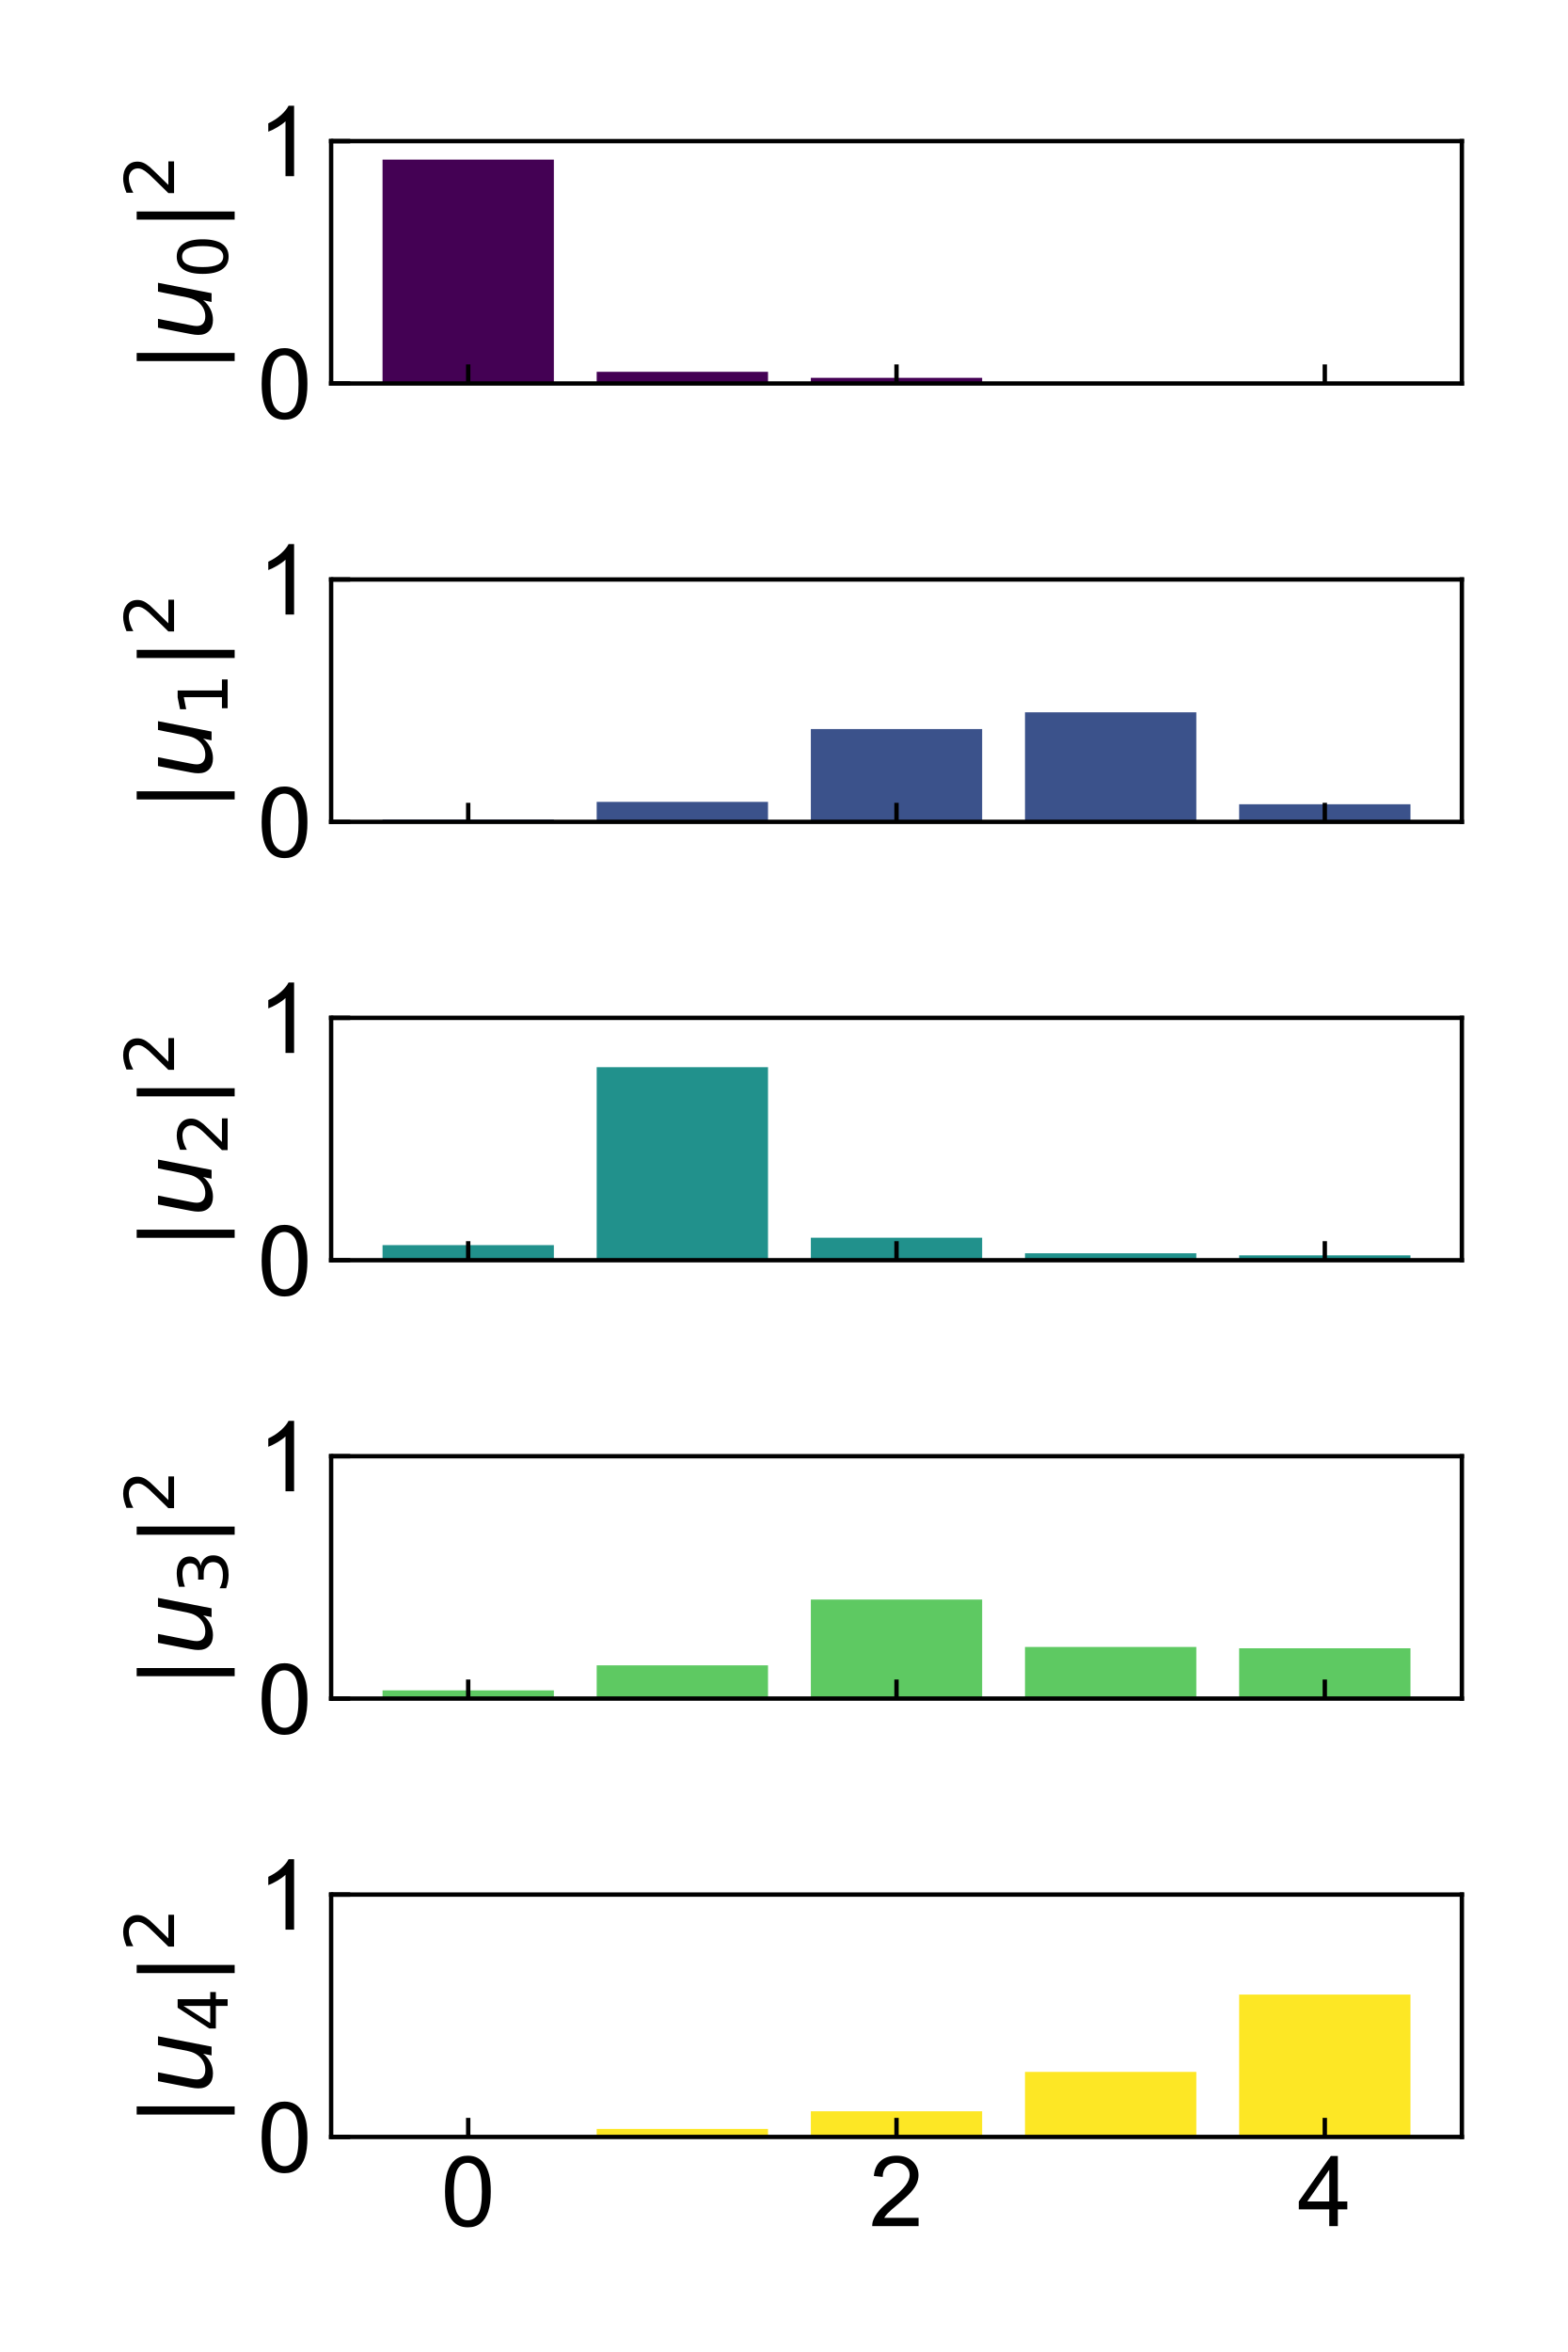
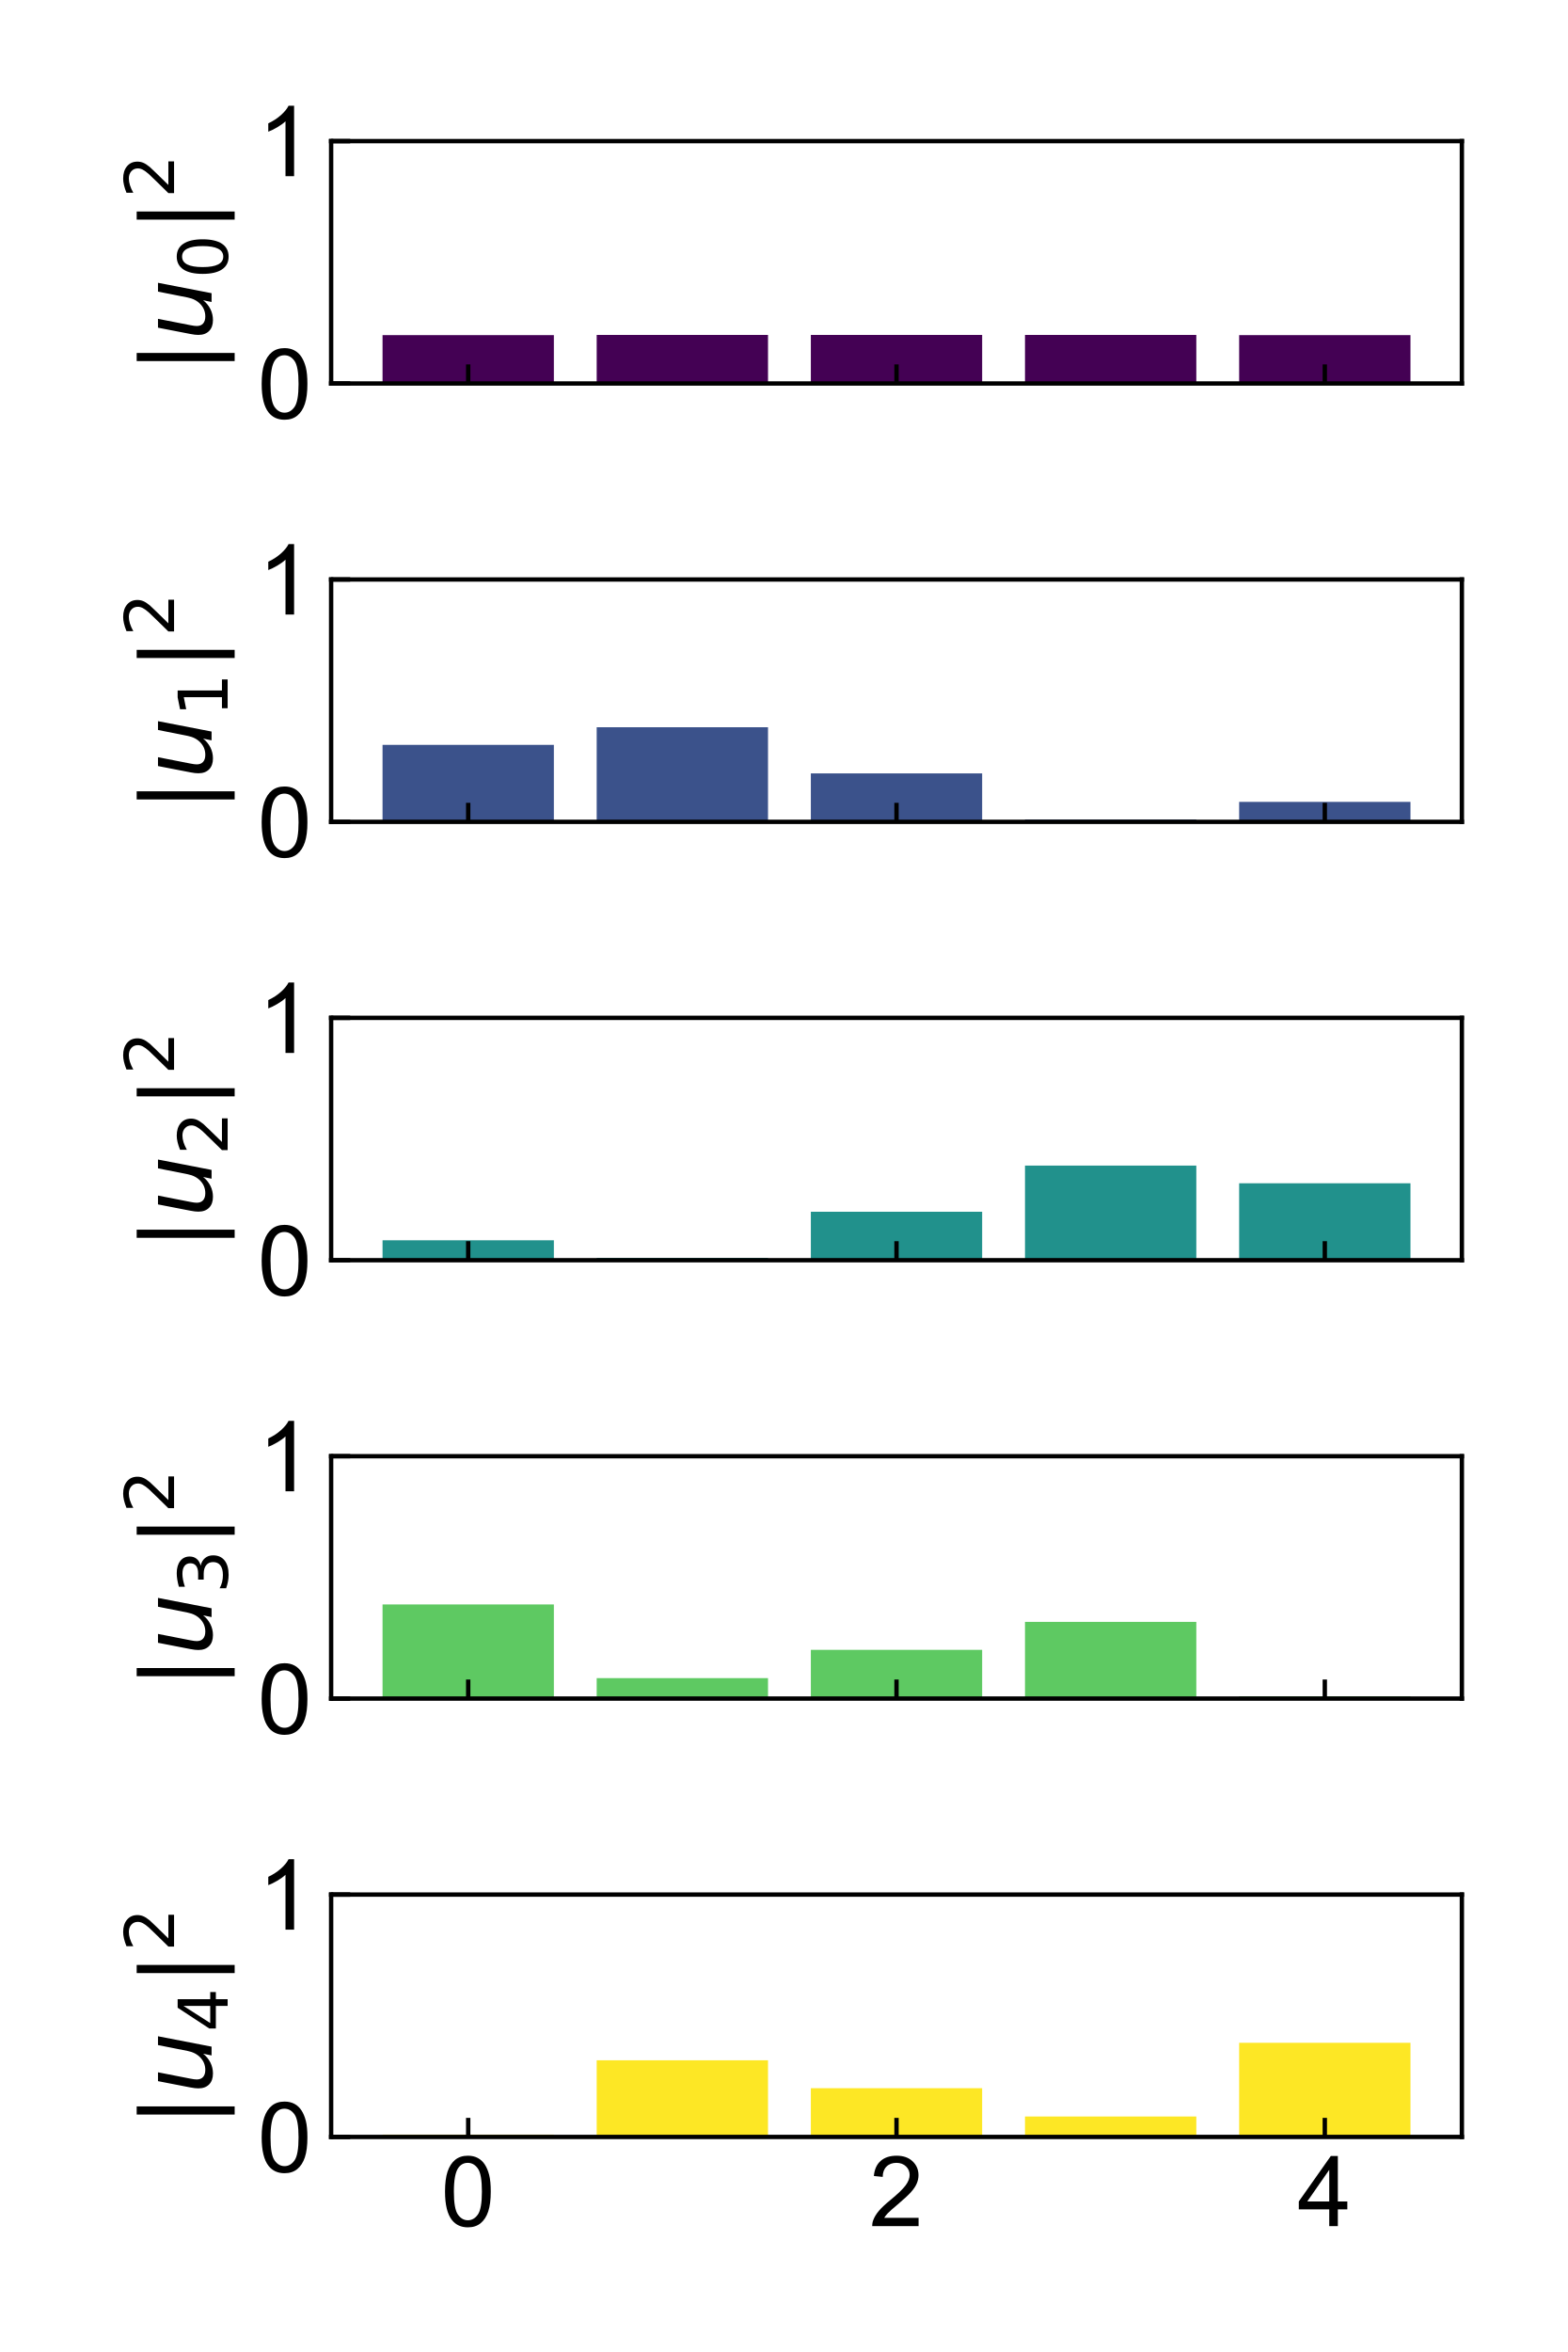
<svg xmlns="http://www.w3.org/2000/svg" xmlns:xlink="http://www.w3.org/1999/xlink" width="288pt" height="432pt" viewBox="0 0 288 432" version="1.1">
  <defs>
    <style type="text/css">*{stroke-linejoin: round; stroke-linecap: butt}</style>
  </defs>
  <g id="figure_1">
    <g id="patch_1">
      <path d="M 0 432  L 288 432  L 288 0  L 0 0  L 0 432  z " style="fill: none" />
    </g>
    <g id="axes_1">
      <g id="patch_2">
        <path d="M 60.834 70.436  L 268.56 70.436  L 268.56 25.92  L 60.834 25.92  L 60.834 70.436  z " style="fill: none" />
      </g>
      <g id="patch_3">
-         <path d="M 70.276 70.436  L 101.75 70.436  L 101.75 29.317  L 70.276 29.317  z " clip-path="url(#p37da7d2d7b)" style="fill: #440154" />
+         <path d="M 70.276 70.436  L 101.75 70.436  L 101.75 61.555  L 70.276 61.555  z " clip-path="url(#p95266a4637)" style="fill: #440154" />
      </g>
      <g id="patch_4">
-         <path d="M 109.618 70.436  L 141.092 70.436  L 141.092 68.293  L 109.618 68.293  z " clip-path="url(#p37da7d2d7b)" style="fill: #440154" />
+         <path d="M 109.618 70.436  L 141.092 70.436  L 141.092 61.519  L 109.618 61.519  z " clip-path="url(#p95266a4637)" style="fill: #440154" />
      </g>
      <g id="patch_5">
-         <path d="M 148.96 70.436  L 180.434 70.436  L 180.434 69.392  L 148.96 69.392  z " clip-path="url(#p37da7d2d7b)" style="fill: #440154" />
+         <path d="M 148.96 70.436  L 180.434 70.436  L 180.434 61.515  L 148.96 61.515  z " clip-path="url(#p95266a4637)" style="fill: #440154" />
      </g>
      <g id="patch_6">
-         <path d="M 188.302 70.436  L 219.776 70.436  L 219.776 70.25  L 188.302 70.25  z " clip-path="url(#p37da7d2d7b)" style="fill: #440154" />
+         <path d="M 188.302 70.436  L 219.776 70.436  L 219.776 61.519  L 188.302 61.519  z " clip-path="url(#p95266a4637)" style="fill: #440154" />
      </g>
      <g id="patch_7">
-         <path d="M 227.644 70.436  L 259.118 70.436  L 259.118 70.412  L 227.644 70.412  z " clip-path="url(#p37da7d2d7b)" style="fill: #440154" />
+         <path d="M 227.644 70.436  L 259.118 70.436  L 259.118 61.555  L 227.644 61.555  z " clip-path="url(#p95266a4637)" style="fill: #440154" />
      </g>
      <g id="matplotlib.axis_1">
        <g id="xtick_1">
          <g id="line2d_1">
            <defs>
-               <path id="m6501e56de2" d="M 0 0  L 0 -3.5  " style="stroke: #000000; stroke-width: 0.8" />
+               <path id="mbceab2cd16" d="M 0 0  L 0 -3.5  " style="stroke: #000000; stroke-width: 0.8" />
            </defs>
            <g>
-               <use xlink:href="#m6501e56de2" x="86.013" y="70.436" style="stroke: #000000; stroke-width: 0.8" />
+               <use xlink:href="#mbceab2cd16" x="86.013" y="70.436" style="stroke: #000000; stroke-width: 0.8" />
            </g>
          </g>
        </g>
        <g id="xtick_2">
          <g id="line2d_2">
            <g>
-               <use xlink:href="#m6501e56de2" x="164.697" y="70.436" style="stroke: #000000; stroke-width: 0.8" />
+               <use xlink:href="#mbceab2cd16" x="164.697" y="70.436" style="stroke: #000000; stroke-width: 0.8" />
            </g>
          </g>
        </g>
        <g id="xtick_3">
          <g id="line2d_3">
            <g>
-               <use xlink:href="#m6501e56de2" x="243.381" y="70.436" style="stroke: #000000; stroke-width: 0.8" />
+               <use xlink:href="#mbceab2cd16" x="243.381" y="70.436" style="stroke: #000000; stroke-width: 0.8" />
            </g>
          </g>
        </g>
      </g>
      <g id="matplotlib.axis_2">
        <g id="ytick_1">
          <g id="line2d_4">
            <defs>
-               <path id="m27b5269204" d="M 0 0  L 3.5 0  " style="stroke: #000000; stroke-width: 0.8" />
+               <path id="m86d9c47aa5" d="M 0 0  L 3.5 0  " style="stroke: #000000; stroke-width: 0.8" />
            </defs>
            <g>
-               <use xlink:href="#m27b5269204" x="60.834" y="70.436" style="stroke: #000000; stroke-width: 0.8" />
+               <use xlink:href="#m86d9c47aa5" x="60.834" y="70.436" style="stroke: #000000; stroke-width: 0.8" />
            </g>
          </g>
          <g id="text_1">
            <g transform="translate(47.32431 76.87803) scale(0.18 -0.18)">
              <defs>
                <path id="ArialMT-30" d="M 266 2259  Q 266 3072 433 3567  Q 600 4063 929 4331  Q 1259 4600 1759 4600  Q 2128 4600 2406 4451  Q 2684 4303 2865 4023  Q 3047 3744 3150 3342  Q 3253 2941 3253 2259  Q 3253 1453 3087 958  Q 2922 463 2592 192  Q 2263 -78 1759 -78  Q 1097 -78 719 397  Q 266 969 266 2259  z M 844 2259  Q 844 1131 1108 757  Q 1372 384 1759 384  Q 2147 384 2411 759  Q 2675 1134 2675 2259  Q 2675 3391 2411 3762  Q 2147 4134 1753 4134  Q 1366 4134 1134 3806  Q 844 3388 844 2259  z " transform="scale(0.015625)" />
              </defs>
              <use xlink:href="#ArialMT-30" />
            </g>
          </g>
        </g>
        <g id="ytick_2">
          <g id="line2d_5">
            <g>
-               <use xlink:href="#m27b5269204" x="60.834" y="25.92" style="stroke: #000000; stroke-width: 0.8" />
+               <use xlink:href="#m86d9c47aa5" x="60.834" y="25.92" style="stroke: #000000; stroke-width: 0.8" />
            </g>
          </g>
          <g id="text_2">
            <g transform="translate(47.32431 32.36203) scale(0.18 -0.18)">
              <defs>
                <path id="ArialMT-31" d="M 2384 0  L 1822 0  L 1822 3584  Q 1619 3391 1289 3197  Q 959 3003 697 2906  L 697 3450  Q 1169 3672 1522 3987  Q 1875 4303 2022 4600  L 2384 4600  L 2384 0  z " transform="scale(0.015625)" />
              </defs>
              <use xlink:href="#ArialMT-31" />
            </g>
          </g>
        </g>
        <g id="text_3">
          <g transform="translate(39.00431 68.608) rotate(-90) scale(0.18 -0.18)">
            <defs>
              <path id="DejaVuSans-7c" d="M 1344 4891  L 1344 -1509  L 813 -1509  L 813 4891  L 1344 4891  z " transform="scale(0.015625)" />
              <path id="DejaVuSans-Oblique-75" d="M 428 1388  L 838 3500  L 1416 3500  L 1006 1409  Q 975 1256 961 1147  Q 947 1038 947 966  Q 947 700 1109 554  Q 1272 409 1569 409  Q 2031 409 2368 721  Q 2706 1034 2809 1563  L 3194 3500  L 3769 3500  L 3091 0  L 2516 0  L 2631 550  Q 2388 244 2052 76  Q 1716 -91 1338 -91  Q 878 -91 622 161  Q 366 413 366 863  Q 366 956 381 1097  Q 397 1238 428 1388  z " transform="scale(0.015625)" />
              <path id="DejaVuSans-30" d="M 2034 4250  Q 1547 4250 1301 3770  Q 1056 3291 1056 2328  Q 1056 1369 1301 889  Q 1547 409 2034 409  Q 2525 409 2770 889  Q 3016 1369 3016 2328  Q 3016 3291 2770 3770  Q 2525 4250 2034 4250  z M 2034 4750  Q 2819 4750 3233 4129  Q 3647 3509 3647 2328  Q 3647 1150 3233 529  Q 2819 -91 2034 -91  Q 1250 -91 836 529  Q 422 1150 422 2328  Q 422 3509 836 4129  Q 1250 4750 2034 4750  z " transform="scale(0.015625)" />
              <path id="DejaVuSans-32" d="M 1228 531  L 3431 531  L 3431 0  L 469 0  L 469 531  Q 828 903 1448 1529  Q 2069 2156 2228 2338  Q 2531 2678 2651 2914  Q 2772 3150 2772 3378  Q 2772 3750 2511 3984  Q 2250 4219 1831 4219  Q 1534 4219 1204 4116  Q 875 4013 500 3803  L 500 4441  Q 881 4594 1212 4672  Q 1544 4750 1819 4750  Q 2544 4750 2975 4387  Q 3406 4025 3406 3419  Q 3406 3131 3298 2873  Q 3191 2616 2906 2266  Q 2828 2175 2409 1742  Q 1991 1309 1228 531  z " transform="scale(0.015625)" />
            </defs>
            <use xlink:href="#DejaVuSans-7c" transform="translate(0 0.765625)" />
            <use xlink:href="#DejaVuSans-Oblique-75" transform="translate(33.69141 0.765625)" />
            <use xlink:href="#DejaVuSans-30" transform="translate(97.07031 -15.64062) scale(0.7)" />
            <use xlink:href="#DejaVuSans-7c" transform="translate(144.3408 0.765625)" />
            <use xlink:href="#DejaVuSans-32" transform="translate(178.9893 39.04688) scale(0.7)" />
          </g>
        </g>
      </g>
      <g id="patch_8">
        <path d="M 60.834 70.436  L 60.834 25.92  " style="fill: none; stroke: #000000; stroke-width: 0.8; stroke-linejoin: miter; stroke-linecap: square" />
      </g>
      <g id="patch_9">
        <path d="M 268.56 70.436  L 268.56 25.92  " style="fill: none; stroke: #000000; stroke-width: 0.8; stroke-linejoin: miter; stroke-linecap: square" />
      </g>
      <g id="patch_10">
        <path d="M 60.834 70.436  L 268.56 70.436  " style="fill: none; stroke: #000000; stroke-width: 0.8; stroke-linejoin: miter; stroke-linecap: square" />
      </g>
      <g id="patch_11">
        <path d="M 60.834 25.92  L 268.56 25.92  " style="fill: none; stroke: #000000; stroke-width: 0.8; stroke-linejoin: miter; stroke-linecap: square" />
      </g>
    </g>
    <g id="axes_2">
      <g id="patch_12">
        <path d="M 60.834 150.952  L 268.56 150.952  L 268.56 106.436  L 60.834 106.436  L 60.834 150.952  z " style="fill: none" />
      </g>
      <g id="patch_13">
-         <path d="M 70.276 150.952  L 101.75 150.952  L 101.75 150.506  L 70.276 150.506  z " clip-path="url(#p78a34a1a4b)" style="fill: #3b528b" />
+         <path d="M 70.276 150.952  L 101.75 150.952  L 101.75 136.816  L 70.276 136.816  z " clip-path="url(#pa71d7de0cf)" style="fill: #3b528b" />
      </g>
      <g id="patch_14">
-         <path d="M 109.618 150.952  L 141.092 150.952  L 141.092 147.286  L 109.618 147.286  z " clip-path="url(#p78a34a1a4b)" style="fill: #3b528b" />
+         <path d="M 109.618 150.952  L 141.092 150.952  L 141.092 133.575  L 109.618 133.575  z " clip-path="url(#pa71d7de0cf)" style="fill: #3b528b" />
      </g>
      <g id="patch_15">
-         <path d="M 148.96 150.952  L 180.434 150.952  L 180.434 133.903  L 148.96 133.903  z " clip-path="url(#p78a34a1a4b)" style="fill: #3b528b" />
+         <path d="M 148.96 150.952  L 180.434 150.952  L 180.434 142.05  L 148.96 142.05  z " clip-path="url(#pa71d7de0cf)" style="fill: #3b528b" />
      </g>
      <g id="patch_16">
-         <path d="M 188.302 150.952  L 219.776 150.952  L 219.776 130.832  L 188.302 130.832  z " clip-path="url(#p78a34a1a4b)" style="fill: #3b528b" />
+         <path d="M 188.302 150.952  L 219.776 150.952  L 219.776 150.516  L 188.302 150.516  z " clip-path="url(#pa71d7de0cf)" style="fill: #3b528b" />
      </g>
      <g id="patch_17">
-         <path d="M 227.644 150.952  L 259.118 150.952  L 259.118 147.717  L 227.644 147.717  z " clip-path="url(#p78a34a1a4b)" style="fill: #3b528b" />
+         <path d="M 227.644 150.952  L 259.118 150.952  L 259.118 147.287  L 227.644 147.287  z " clip-path="url(#pa71d7de0cf)" style="fill: #3b528b" />
      </g>
      <g id="matplotlib.axis_3">
        <g id="xtick_4">
          <g id="line2d_6">
            <g>
-               <use xlink:href="#m6501e56de2" x="86.013" y="150.952" style="stroke: #000000; stroke-width: 0.8" />
+               <use xlink:href="#mbceab2cd16" x="86.013" y="150.952" style="stroke: #000000; stroke-width: 0.8" />
            </g>
          </g>
        </g>
        <g id="xtick_5">
          <g id="line2d_7">
            <g>
-               <use xlink:href="#m6501e56de2" x="164.697" y="150.952" style="stroke: #000000; stroke-width: 0.8" />
+               <use xlink:href="#mbceab2cd16" x="164.697" y="150.952" style="stroke: #000000; stroke-width: 0.8" />
            </g>
          </g>
        </g>
        <g id="xtick_6">
          <g id="line2d_8">
            <g>
-               <use xlink:href="#m6501e56de2" x="243.381" y="150.952" style="stroke: #000000; stroke-width: 0.8" />
+               <use xlink:href="#mbceab2cd16" x="243.381" y="150.952" style="stroke: #000000; stroke-width: 0.8" />
            </g>
          </g>
        </g>
      </g>
      <g id="matplotlib.axis_4">
        <g id="ytick_3">
          <g id="line2d_9">
            <g>
-               <use xlink:href="#m27b5269204" x="60.834" y="150.952" style="stroke: #000000; stroke-width: 0.8" />
+               <use xlink:href="#m86d9c47aa5" x="60.834" y="150.952" style="stroke: #000000; stroke-width: 0.8" />
            </g>
          </g>
          <g id="text_4">
            <g transform="translate(47.32431 157.394) scale(0.18 -0.18)">
              <use xlink:href="#ArialMT-30" />
            </g>
          </g>
        </g>
        <g id="ytick_4">
          <g id="line2d_10">
            <g>
-               <use xlink:href="#m27b5269204" x="60.834" y="106.436" style="stroke: #000000; stroke-width: 0.8" />
+               <use xlink:href="#m86d9c47aa5" x="60.834" y="106.436" style="stroke: #000000; stroke-width: 0.8" />
            </g>
          </g>
          <g id="text_5">
            <g transform="translate(47.32431 112.878) scale(0.18 -0.18)">
              <use xlink:href="#ArialMT-31" />
            </g>
          </g>
        </g>
        <g id="text_6">
          <g transform="translate(39.00431 149.124) rotate(-90) scale(0.18 -0.18)">
            <defs>
              <path id="DejaVuSans-31" d="M 794 531  L 1825 531  L 1825 4091  L 703 3866  L 703 4441  L 1819 4666  L 2450 4666  L 2450 531  L 3481 531  L 3481 0  L 794 0  L 794 531  z " transform="scale(0.015625)" />
            </defs>
            <use xlink:href="#DejaVuSans-7c" transform="translate(0 0.765625)" />
            <use xlink:href="#DejaVuSans-Oblique-75" transform="translate(33.69141 0.765625)" />
            <use xlink:href="#DejaVuSans-31" transform="translate(97.07031 -15.64062) scale(0.7)" />
            <use xlink:href="#DejaVuSans-7c" transform="translate(144.3408 0.765625)" />
            <use xlink:href="#DejaVuSans-32" transform="translate(178.9893 39.04688) scale(0.7)" />
          </g>
        </g>
      </g>
      <g id="patch_18">
        <path d="M 60.834 150.952  L 60.834 106.436  " style="fill: none; stroke: #000000; stroke-width: 0.8; stroke-linejoin: miter; stroke-linecap: square" />
      </g>
      <g id="patch_19">
        <path d="M 268.56 150.952  L 268.56 106.436  " style="fill: none; stroke: #000000; stroke-width: 0.8; stroke-linejoin: miter; stroke-linecap: square" />
      </g>
      <g id="patch_20">
        <path d="M 60.834 150.952  L 268.56 150.952  " style="fill: none; stroke: #000000; stroke-width: 0.8; stroke-linejoin: miter; stroke-linecap: square" />
      </g>
      <g id="patch_21">
        <path d="M 60.834 106.436  L 268.56 106.436  " style="fill: none; stroke: #000000; stroke-width: 0.8; stroke-linejoin: miter; stroke-linecap: square" />
      </g>
    </g>
    <g id="axes_3">
      <g id="patch_22">
        <path d="M 60.834 231.468  L 268.56 231.468  L 268.56 186.952  L 60.834 186.952  L 60.834 231.468  z " style="fill: none" />
      </g>
      <g id="patch_23">
-         <path d="M 70.276 231.468  L 101.75 231.468  L 101.75 228.698  L 70.276 228.698  z " clip-path="url(#pcae718fd23)" style="fill: #21918c" />
+         <path d="M 70.276 231.468  L 101.75 231.468  L 101.75 227.803  L 70.276 227.803  z " clip-path="url(#p2d2ef1b087)" style="fill: #21918c" />
      </g>
      <g id="patch_24">
-         <path d="M 109.618 231.468  L 141.092 231.468  L 141.092 196.016  L 109.618 196.016  z " clip-path="url(#pcae718fd23)" style="fill: #21918c" />
+         <path d="M 109.618 231.468  L 141.092 231.468  L 141.092 231.032  L 109.618 231.032  z " clip-path="url(#p2d2ef1b087)" style="fill: #21918c" />
      </g>
      <g id="patch_25">
-         <path d="M 148.96 231.468  L 180.434 231.468  L 180.434 227.341  L 148.96 227.341  z " clip-path="url(#pcae718fd23)" style="fill: #21918c" />
+         <path d="M 148.96 231.468  L 180.434 231.468  L 180.434 222.566  L 148.96 222.566  z " clip-path="url(#p2d2ef1b087)" style="fill: #21918c" />
      </g>
      <g id="patch_26">
-         <path d="M 188.302 231.468  L 219.776 231.468  L 219.776 230.194  L 188.302 230.194  z " clip-path="url(#pcae718fd23)" style="fill: #21918c" />
+         <path d="M 188.302 231.468  L 219.776 231.468  L 219.776 214.091  L 188.302 214.091  z " clip-path="url(#p2d2ef1b087)" style="fill: #21918c" />
      </g>
      <g id="patch_27">
-         <path d="M 227.644 231.468  L 259.118 231.468  L 259.118 230.575  L 227.644 230.575  z " clip-path="url(#pcae718fd23)" style="fill: #21918c" />
+         <path d="M 227.644 231.468  L 259.118 231.468  L 259.118 217.332  L 227.644 217.332  z " clip-path="url(#p2d2ef1b087)" style="fill: #21918c" />
      </g>
      <g id="matplotlib.axis_5">
        <g id="xtick_7">
          <g id="line2d_11">
            <g>
-               <use xlink:href="#m6501e56de2" x="86.013" y="231.468" style="stroke: #000000; stroke-width: 0.8" />
+               <use xlink:href="#mbceab2cd16" x="86.013" y="231.468" style="stroke: #000000; stroke-width: 0.8" />
            </g>
          </g>
        </g>
        <g id="xtick_8">
          <g id="line2d_12">
            <g>
-               <use xlink:href="#m6501e56de2" x="164.697" y="231.468" style="stroke: #000000; stroke-width: 0.8" />
+               <use xlink:href="#mbceab2cd16" x="164.697" y="231.468" style="stroke: #000000; stroke-width: 0.8" />
            </g>
          </g>
        </g>
        <g id="xtick_9">
          <g id="line2d_13">
            <g>
-               <use xlink:href="#m6501e56de2" x="243.381" y="231.468" style="stroke: #000000; stroke-width: 0.8" />
+               <use xlink:href="#mbceab2cd16" x="243.381" y="231.468" style="stroke: #000000; stroke-width: 0.8" />
            </g>
          </g>
        </g>
      </g>
      <g id="matplotlib.axis_6">
        <g id="ytick_5">
          <g id="line2d_14">
            <g>
-               <use xlink:href="#m27b5269204" x="60.834" y="231.468" style="stroke: #000000; stroke-width: 0.8" />
+               <use xlink:href="#m86d9c47aa5" x="60.834" y="231.468" style="stroke: #000000; stroke-width: 0.8" />
            </g>
          </g>
          <g id="text_7">
            <g transform="translate(47.32431 237.91) scale(0.18 -0.18)">
              <use xlink:href="#ArialMT-30" />
            </g>
          </g>
        </g>
        <g id="ytick_6">
          <g id="line2d_15">
            <g>
-               <use xlink:href="#m27b5269204" x="60.834" y="186.952" style="stroke: #000000; stroke-width: 0.8" />
+               <use xlink:href="#m86d9c47aa5" x="60.834" y="186.952" style="stroke: #000000; stroke-width: 0.8" />
            </g>
          </g>
          <g id="text_8">
            <g transform="translate(47.32431 193.394) scale(0.18 -0.18)">
              <use xlink:href="#ArialMT-31" />
            </g>
          </g>
        </g>
        <g id="text_9">
          <g transform="translate(39.00431 229.64) rotate(-90) scale(0.18 -0.18)">
            <use xlink:href="#DejaVuSans-7c" transform="translate(0 0.765625)" />
            <use xlink:href="#DejaVuSans-Oblique-75" transform="translate(33.69141 0.765625)" />
            <use xlink:href="#DejaVuSans-32" transform="translate(97.07031 -15.64062) scale(0.7)" />
            <use xlink:href="#DejaVuSans-7c" transform="translate(144.3408 0.765625)" />
            <use xlink:href="#DejaVuSans-32" transform="translate(178.9893 39.04688) scale(0.7)" />
          </g>
        </g>
      </g>
      <g id="patch_28">
        <path d="M 60.834 231.468  L 60.834 186.952  " style="fill: none; stroke: #000000; stroke-width: 0.8; stroke-linejoin: miter; stroke-linecap: square" />
      </g>
      <g id="patch_29">
        <path d="M 268.56 231.468  L 268.56 186.952  " style="fill: none; stroke: #000000; stroke-width: 0.8; stroke-linejoin: miter; stroke-linecap: square" />
      </g>
      <g id="patch_30">
        <path d="M 60.834 231.468  L 268.56 231.468  " style="fill: none; stroke: #000000; stroke-width: 0.8; stroke-linejoin: miter; stroke-linecap: square" />
      </g>
      <g id="patch_31">
        <path d="M 60.834 186.952  L 268.56 186.952  " style="fill: none; stroke: #000000; stroke-width: 0.8; stroke-linejoin: miter; stroke-linecap: square" />
      </g>
    </g>
    <g id="axes_4">
      <g id="patch_32">
        <path d="M 60.834 311.984  L 268.56 311.984  L 268.56 267.468  L 60.834 267.468  L 60.834 311.984  z " style="fill: none" />
      </g>
      <g id="patch_33">
-         <path d="M 70.276 311.984  L 101.75 311.984  L 101.75 310.481  L 70.276 310.481  z " clip-path="url(#p844129ab91)" style="fill: #5ec962" />
+         <path d="M 70.276 311.984  L 101.75 311.984  L 101.75 294.688  L 70.276 294.688  z " clip-path="url(#pe78fa713b9)" style="fill: #5ec962" />
      </g>
      <g id="patch_34">
-         <path d="M 109.618 311.984  L 141.092 311.984  L 141.092 305.88  L 109.618 305.88  z " clip-path="url(#p844129ab91)" style="fill: #5ec962" />
+         <path d="M 109.618 311.984  L 141.092 311.984  L 141.092 308.229  L 109.618 308.229  z " clip-path="url(#pe78fa713b9)" style="fill: #5ec962" />
      </g>
      <g id="patch_35">
-         <path d="M 148.96 311.984  L 180.434 311.984  L 180.434 293.8  L 148.96 293.8  z " clip-path="url(#p844129ab91)" style="fill: #5ec962" />
+         <path d="M 148.96 311.984  L 180.434 311.984  L 180.434 303.035  L 148.96 303.035  z " clip-path="url(#pe78fa713b9)" style="fill: #5ec962" />
      </g>
      <g id="patch_36">
-         <path d="M 188.302 311.984  L 219.776 311.984  L 219.776 302.5  L 188.302 302.5  z " clip-path="url(#p844129ab91)" style="fill: #5ec962" />
+         <path d="M 188.302 311.984  L 219.776 311.984  L 219.776 297.9  L 188.302 297.9  z " clip-path="url(#pe78fa713b9)" style="fill: #5ec962" />
      </g>
      <g id="patch_37">
-         <path d="M 227.644 311.984  L 259.118 311.984  L 259.118 302.742  L 227.644 302.742  z " clip-path="url(#p844129ab91)" style="fill: #5ec962" />
+         <path d="M 227.644 311.984  L 259.118 311.984  L 259.118 311.553  L 227.644 311.553  z " clip-path="url(#pe78fa713b9)" style="fill: #5ec962" />
      </g>
      <g id="matplotlib.axis_7">
        <g id="xtick_10">
          <g id="line2d_16">
            <g>
-               <use xlink:href="#m6501e56de2" x="86.013" y="311.984" style="stroke: #000000; stroke-width: 0.8" />
+               <use xlink:href="#mbceab2cd16" x="86.013" y="311.984" style="stroke: #000000; stroke-width: 0.8" />
            </g>
          </g>
        </g>
        <g id="xtick_11">
          <g id="line2d_17">
            <g>
-               <use xlink:href="#m6501e56de2" x="164.697" y="311.984" style="stroke: #000000; stroke-width: 0.8" />
+               <use xlink:href="#mbceab2cd16" x="164.697" y="311.984" style="stroke: #000000; stroke-width: 0.8" />
            </g>
          </g>
        </g>
        <g id="xtick_12">
          <g id="line2d_18">
            <g>
-               <use xlink:href="#m6501e56de2" x="243.381" y="311.984" style="stroke: #000000; stroke-width: 0.8" />
+               <use xlink:href="#mbceab2cd16" x="243.381" y="311.984" style="stroke: #000000; stroke-width: 0.8" />
            </g>
          </g>
        </g>
      </g>
      <g id="matplotlib.axis_8">
        <g id="ytick_7">
          <g id="line2d_19">
            <g>
-               <use xlink:href="#m27b5269204" x="60.834" y="311.984" style="stroke: #000000; stroke-width: 0.8" />
+               <use xlink:href="#m86d9c47aa5" x="60.834" y="311.984" style="stroke: #000000; stroke-width: 0.8" />
            </g>
          </g>
          <g id="text_10">
            <g transform="translate(47.32431 318.426) scale(0.18 -0.18)">
              <use xlink:href="#ArialMT-30" />
            </g>
          </g>
        </g>
        <g id="ytick_8">
          <g id="line2d_20">
            <g>
-               <use xlink:href="#m27b5269204" x="60.834" y="267.468" style="stroke: #000000; stroke-width: 0.8" />
+               <use xlink:href="#m86d9c47aa5" x="60.834" y="267.468" style="stroke: #000000; stroke-width: 0.8" />
            </g>
          </g>
          <g id="text_11">
            <g transform="translate(47.32431 273.91) scale(0.18 -0.18)">
              <use xlink:href="#ArialMT-31" />
            </g>
          </g>
        </g>
        <g id="text_12">
          <g transform="translate(39.00431 310.156) rotate(-90) scale(0.18 -0.18)">
            <defs>
              <path id="DejaVuSans-33" d="M 2597 2516  Q 3050 2419 3304 2112  Q 3559 1806 3559 1356  Q 3559 666 3084 287  Q 2609 -91 1734 -91  Q 1441 -91 1130 -33  Q 819 25 488 141  L 488 750  Q 750 597 1062 519  Q 1375 441 1716 441  Q 2309 441 2620 675  Q 2931 909 2931 1356  Q 2931 1769 2642 2001  Q 2353 2234 1838 2234  L 1294 2234  L 1294 2753  L 1863 2753  Q 2328 2753 2575 2939  Q 2822 3125 2822 3475  Q 2822 3834 2567 4026  Q 2313 4219 1838 4219  Q 1578 4219 1281 4162  Q 984 4106 628 3988  L 628 4550  Q 988 4650 1302 4700  Q 1616 4750 1894 4750  Q 2613 4750 3031 4423  Q 3450 4097 3450 3541  Q 3450 3153 3228 2886  Q 3006 2619 2597 2516  z " transform="scale(0.015625)" />
            </defs>
            <use xlink:href="#DejaVuSans-7c" transform="translate(0 0.765625)" />
            <use xlink:href="#DejaVuSans-Oblique-75" transform="translate(33.69141 0.765625)" />
            <use xlink:href="#DejaVuSans-33" transform="translate(97.07031 -15.64062) scale(0.7)" />
            <use xlink:href="#DejaVuSans-7c" transform="translate(144.3408 0.765625)" />
            <use xlink:href="#DejaVuSans-32" transform="translate(178.9893 39.04688) scale(0.7)" />
          </g>
        </g>
      </g>
      <g id="patch_38">
        <path d="M 60.834 311.984  L 60.834 267.468  " style="fill: none; stroke: #000000; stroke-width: 0.8; stroke-linejoin: miter; stroke-linecap: square" />
      </g>
      <g id="patch_39">
        <path d="M 268.56 311.984  L 268.56 267.468  " style="fill: none; stroke: #000000; stroke-width: 0.8; stroke-linejoin: miter; stroke-linecap: square" />
      </g>
      <g id="patch_40">
        <path d="M 60.834 311.984  L 268.56 311.984  " style="fill: none; stroke: #000000; stroke-width: 0.8; stroke-linejoin: miter; stroke-linecap: square" />
      </g>
      <g id="patch_41">
        <path d="M 60.834 267.468  L 268.56 267.468  " style="fill: none; stroke: #000000; stroke-width: 0.8; stroke-linejoin: miter; stroke-linecap: square" />
      </g>
    </g>
    <g id="axes_5">
      <g id="patch_42">
        <path d="M 60.834 392.5  L 268.56 392.5  L 268.56 347.984  L 60.834 347.984  L 60.834 392.5  z " style="fill: none" />
      </g>
      <g id="patch_43">
-         <path d="M 70.276 392.5  L 101.75 392.5  L 101.75 392.279  L 70.276 392.279  z " clip-path="url(#p2d554c6cfd)" style="fill: #fde725" />
+         <path d="M 70.276 392.5  L 101.75 392.5  L 101.75 392.069  L 70.276 392.069  z " clip-path="url(#pde12bb6bcb)" style="fill: #fde725" />
      </g>
      <g id="patch_44">
-         <path d="M 109.618 392.5  L 141.092 392.5  L 141.092 391.021  L 109.618 391.021  z " clip-path="url(#p2d554c6cfd)" style="fill: #fde725" />
+         <path d="M 109.618 392.5  L 141.092 392.5  L 141.092 378.416  L 109.618 378.416  z " clip-path="url(#pde12bb6bcb)" style="fill: #fde725" />
      </g>
      <g id="patch_45">
-         <path d="M 148.96 392.5  L 180.434 392.5  L 180.434 387.786  L 148.96 387.786  z " clip-path="url(#p2d554c6cfd)" style="fill: #fde725" />
+         <path d="M 148.96 392.5  L 180.434 392.5  L 180.434 383.551  L 148.96 383.551  z " clip-path="url(#pde12bb6bcb)" style="fill: #fde725" />
      </g>
      <g id="patch_46">
-         <path d="M 188.302 392.5  L 219.776 392.5  L 219.776 380.55  L 188.302 380.55  z " clip-path="url(#p2d554c6cfd)" style="fill: #fde725" />
+         <path d="M 188.302 392.5  L 219.776 392.5  L 219.776 388.745  L 188.302 388.745  z " clip-path="url(#pde12bb6bcb)" style="fill: #fde725" />
      </g>
      <g id="patch_47">
-         <path d="M 227.644 392.5  L 259.118 392.5  L 259.118 366.349  L 227.644 366.349  z " clip-path="url(#p2d554c6cfd)" style="fill: #fde725" />
+         <path d="M 227.644 392.5  L 259.118 392.5  L 259.118 375.204  L 227.644 375.204  z " clip-path="url(#pde12bb6bcb)" style="fill: #fde725" />
      </g>
      <g id="matplotlib.axis_9">
        <g id="xtick_13">
          <g id="line2d_21">
            <g>
-               <use xlink:href="#m6501e56de2" x="86.013" y="392.5" style="stroke: #000000; stroke-width: 0.8" />
+               <use xlink:href="#mbceab2cd16" x="86.013" y="392.5" style="stroke: #000000; stroke-width: 0.8" />
            </g>
          </g>
          <g id="text_13">
            <g transform="translate(81.00807 408.8841) scale(0.18 -0.18)">
              <use xlink:href="#ArialMT-30" />
            </g>
          </g>
        </g>
        <g id="xtick_14">
          <g id="line2d_22">
            <g>
-               <use xlink:href="#m6501e56de2" x="164.697" y="392.5" style="stroke: #000000; stroke-width: 0.8" />
+               <use xlink:href="#mbceab2cd16" x="164.697" y="392.5" style="stroke: #000000; stroke-width: 0.8" />
            </g>
          </g>
          <g id="text_14">
            <g transform="translate(159.6922 408.8841) scale(0.18 -0.18)">
              <defs>
                <path id="ArialMT-32" d="M 3222 541  L 3222 0  L 194 0  Q 188 203 259 391  Q 375 700 629 1000  Q 884 1300 1366 1694  Q 2113 2306 2375 2664  Q 2638 3022 2638 3341  Q 2638 3675 2398 3904  Q 2159 4134 1775 4134  Q 1369 4134 1125 3890  Q 881 3647 878 3216  L 300 3275  Q 359 3922 746 4261  Q 1134 4600 1788 4600  Q 2447 4600 2831 4234  Q 3216 3869 3216 3328  Q 3216 3053 3103 2787  Q 2991 2522 2730 2228  Q 2469 1934 1863 1422  Q 1356 997 1212 845  Q 1069 694 975 541  L 3222 541  z " transform="scale(0.015625)" />
              </defs>
              <use xlink:href="#ArialMT-32" />
            </g>
          </g>
        </g>
        <g id="xtick_15">
          <g id="line2d_23">
            <g>
-               <use xlink:href="#m6501e56de2" x="243.381" y="392.5" style="stroke: #000000; stroke-width: 0.8" />
+               <use xlink:href="#mbceab2cd16" x="243.381" y="392.5" style="stroke: #000000; stroke-width: 0.8" />
            </g>
          </g>
          <g id="text_15">
            <g transform="translate(238.3762 408.8841) scale(0.18 -0.18)">
              <defs>
                <path id="ArialMT-34" d="M 2069 0  L 2069 1097  L 81 1097  L 81 1613  L 2172 4581  L 2631 4581  L 2631 1613  L 3250 1613  L 3250 1097  L 2631 1097  L 2631 0  L 2069 0  z M 2069 1613  L 2069 3678  L 634 1613  L 2069 1613  z " transform="scale(0.015625)" />
              </defs>
              <use xlink:href="#ArialMT-34" />
            </g>
          </g>
        </g>
      </g>
      <g id="matplotlib.axis_10">
        <g id="ytick_9">
          <g id="line2d_24">
            <g>
-               <use xlink:href="#m27b5269204" x="60.834" y="392.5" style="stroke: #000000; stroke-width: 0.8" />
+               <use xlink:href="#m86d9c47aa5" x="60.834" y="392.5" style="stroke: #000000; stroke-width: 0.8" />
            </g>
          </g>
          <g id="text_16">
            <g transform="translate(47.32431 398.942) scale(0.18 -0.18)">
              <use xlink:href="#ArialMT-30" />
            </g>
          </g>
        </g>
        <g id="ytick_10">
          <g id="line2d_25">
            <g>
-               <use xlink:href="#m27b5269204" x="60.834" y="347.984" style="stroke: #000000; stroke-width: 0.8" />
+               <use xlink:href="#m86d9c47aa5" x="60.834" y="347.984" style="stroke: #000000; stroke-width: 0.8" />
            </g>
          </g>
          <g id="text_17">
            <g transform="translate(47.32431 354.426) scale(0.18 -0.18)">
              <use xlink:href="#ArialMT-31" />
            </g>
          </g>
        </g>
        <g id="text_18">
          <g transform="translate(39.00431 390.672) rotate(-90) scale(0.18 -0.18)">
            <defs>
              <path id="DejaVuSans-34" d="M 2419 4116  L 825 1625  L 2419 1625  L 2419 4116  z M 2253 4666  L 3047 4666  L 3047 1625  L 3713 1625  L 3713 1100  L 3047 1100  L 3047 0  L 2419 0  L 2419 1100  L 313 1100  L 313 1709  L 2253 4666  z " transform="scale(0.015625)" />
            </defs>
            <use xlink:href="#DejaVuSans-7c" transform="translate(0 0.765625)" />
            <use xlink:href="#DejaVuSans-Oblique-75" transform="translate(33.69141 0.765625)" />
            <use xlink:href="#DejaVuSans-34" transform="translate(97.07031 -15.64062) scale(0.7)" />
            <use xlink:href="#DejaVuSans-7c" transform="translate(144.3408 0.765625)" />
            <use xlink:href="#DejaVuSans-32" transform="translate(178.9893 39.04688) scale(0.7)" />
          </g>
        </g>
      </g>
      <g id="patch_48">
        <path d="M 60.834 392.5  L 60.834 347.984  " style="fill: none; stroke: #000000; stroke-width: 0.8; stroke-linejoin: miter; stroke-linecap: square" />
      </g>
      <g id="patch_49">
        <path d="M 268.56 392.5  L 268.56 347.984  " style="fill: none; stroke: #000000; stroke-width: 0.8; stroke-linejoin: miter; stroke-linecap: square" />
      </g>
      <g id="patch_50">
        <path d="M 60.834 392.5  L 268.56 392.5  " style="fill: none; stroke: #000000; stroke-width: 0.8; stroke-linejoin: miter; stroke-linecap: square" />
      </g>
      <g id="patch_51">
        <path d="M 60.834 347.984  L 268.56 347.984  " style="fill: none; stroke: #000000; stroke-width: 0.8; stroke-linejoin: miter; stroke-linecap: square" />
      </g>
    </g>
  </g>
  <defs>
-     <clipPath id="p37da7d2d7b">
+     <clipPath id="p95266a4637">
      <rect x="60.834" y="25.92" width="207.726" height="44.516" />
    </clipPath>
-     <clipPath id="p78a34a1a4b">
+     <clipPath id="pa71d7de0cf">
      <rect x="60.834" y="106.436" width="207.726" height="44.516" />
    </clipPath>
-     <clipPath id="pcae718fd23">
+     <clipPath id="p2d2ef1b087">
      <rect x="60.834" y="186.952" width="207.726" height="44.516" />
    </clipPath>
-     <clipPath id="p844129ab91">
+     <clipPath id="pe78fa713b9">
      <rect x="60.834" y="267.468" width="207.726" height="44.516" />
    </clipPath>
-     <clipPath id="p2d554c6cfd">
+     <clipPath id="pde12bb6bcb">
      <rect x="60.834" y="347.984" width="207.726" height="44.516" />
    </clipPath>
  </defs>
</svg>
